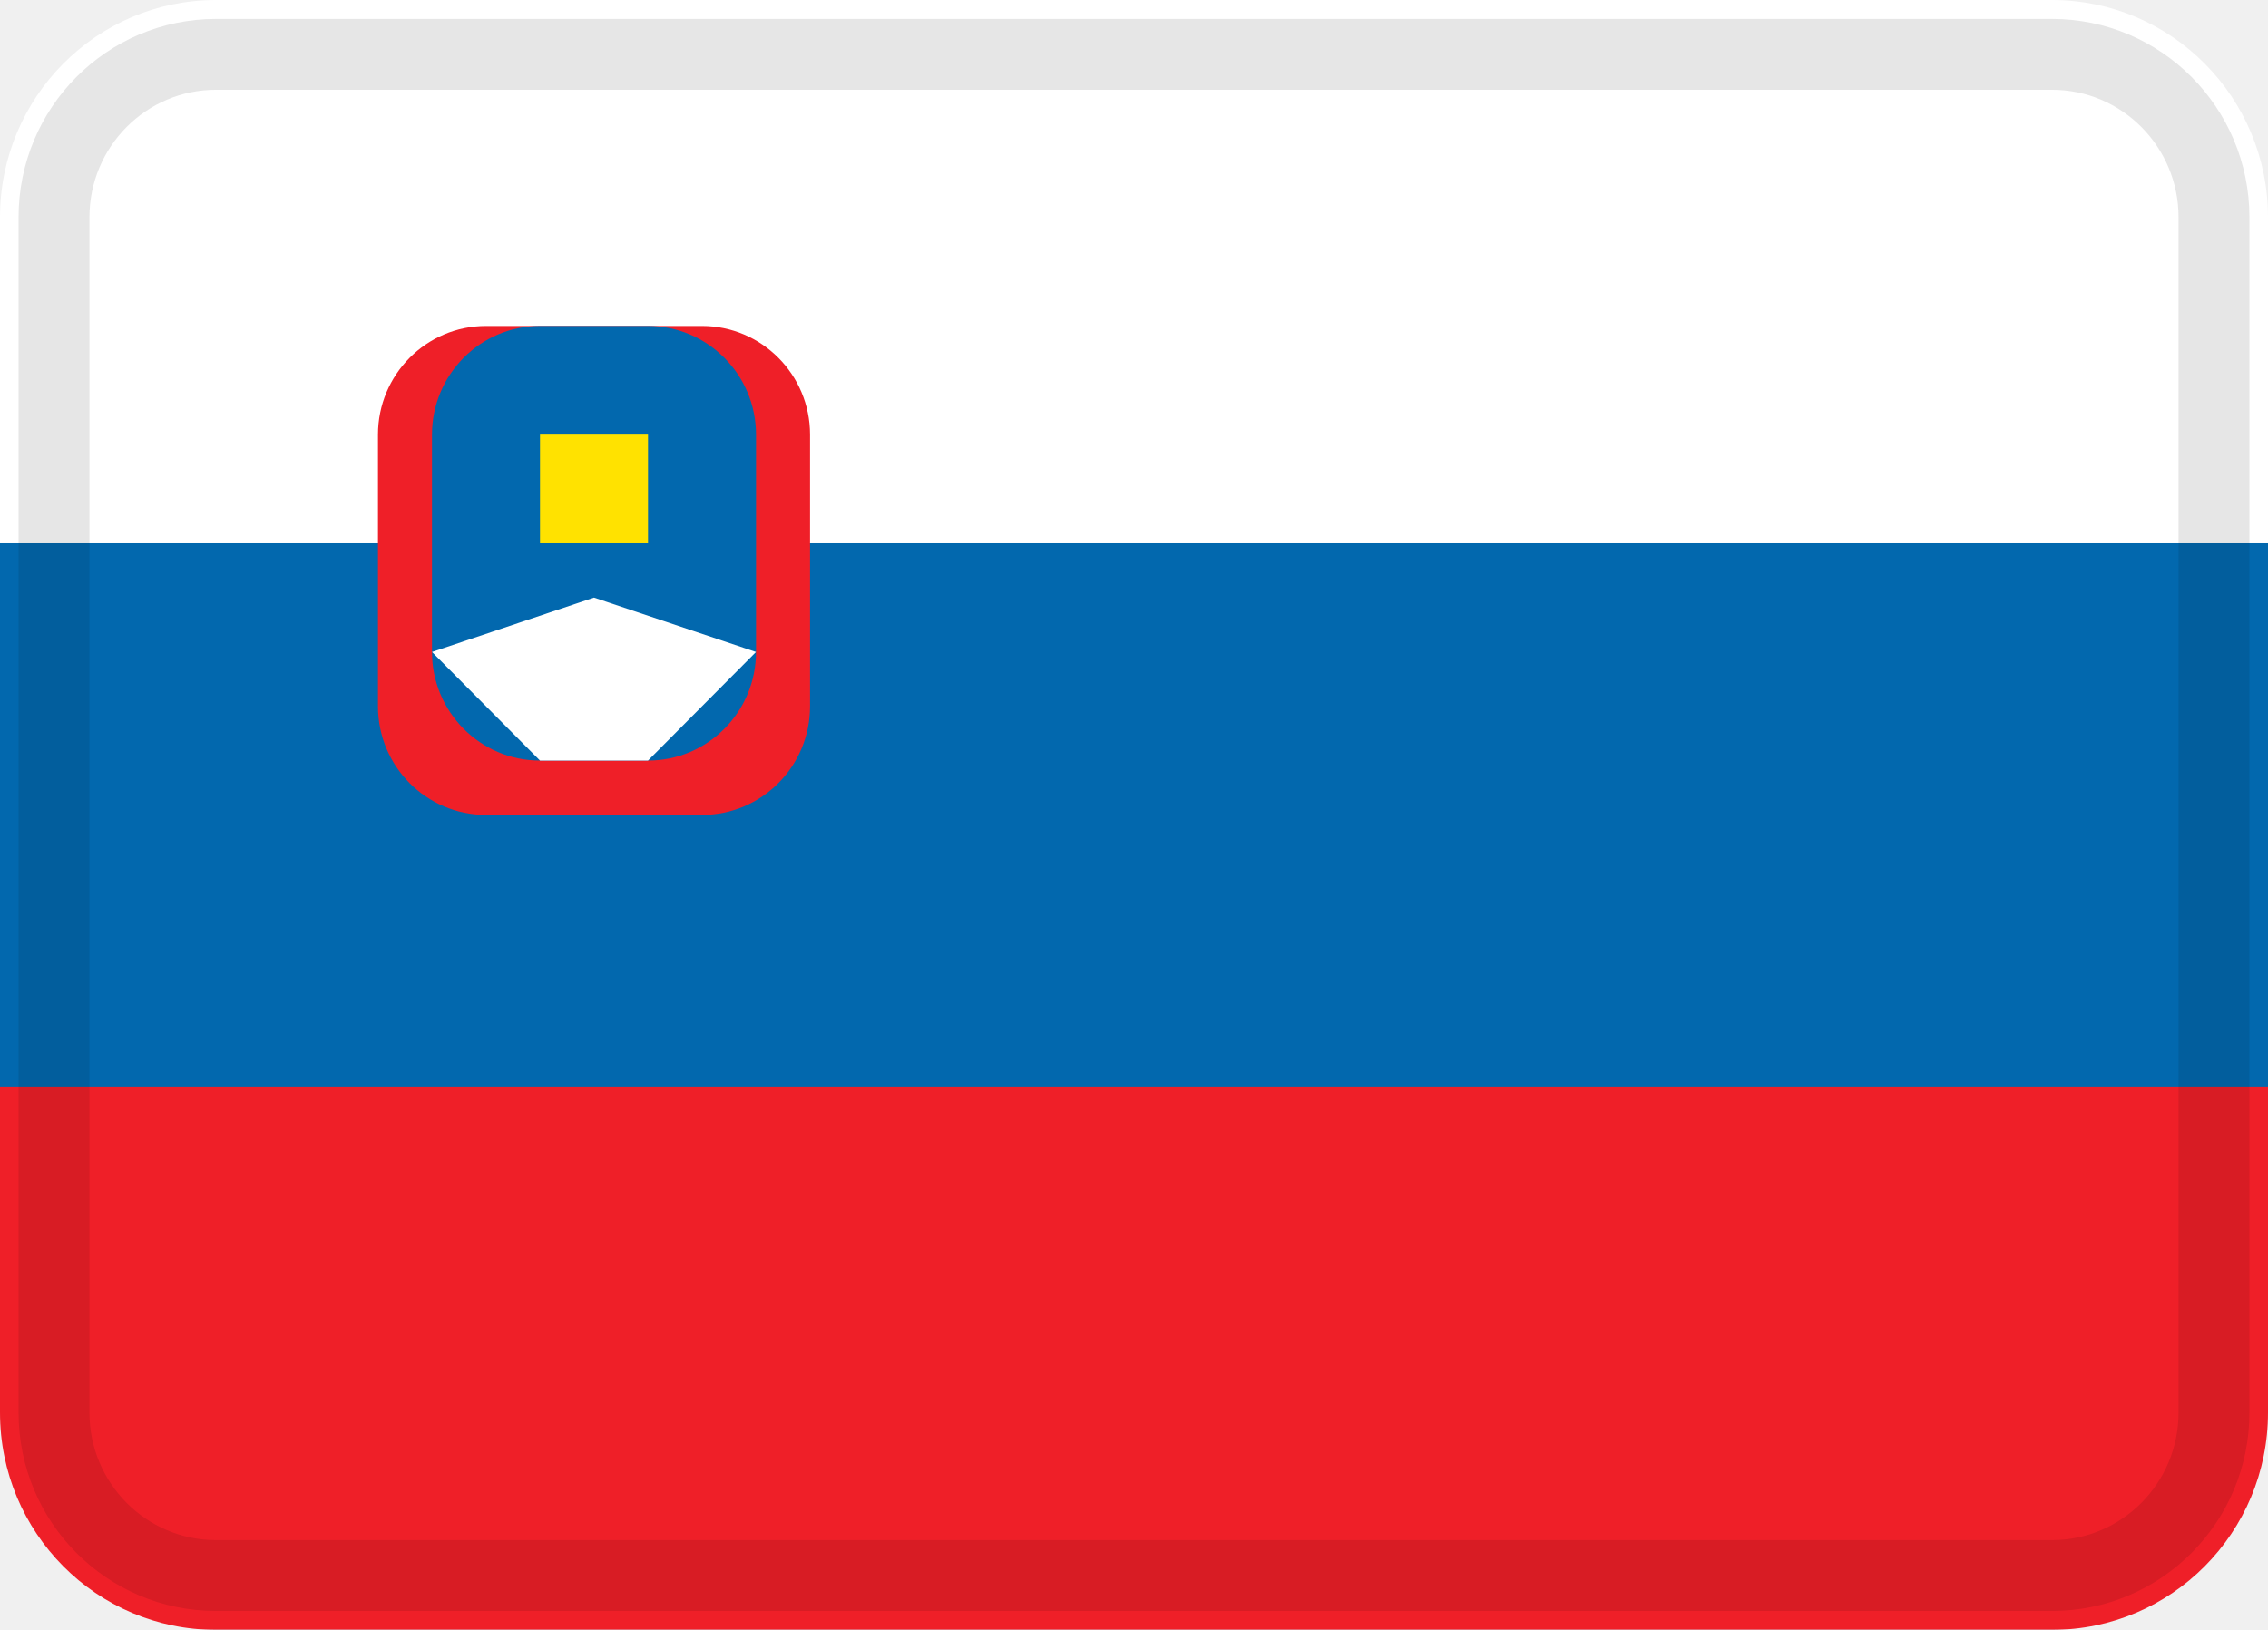
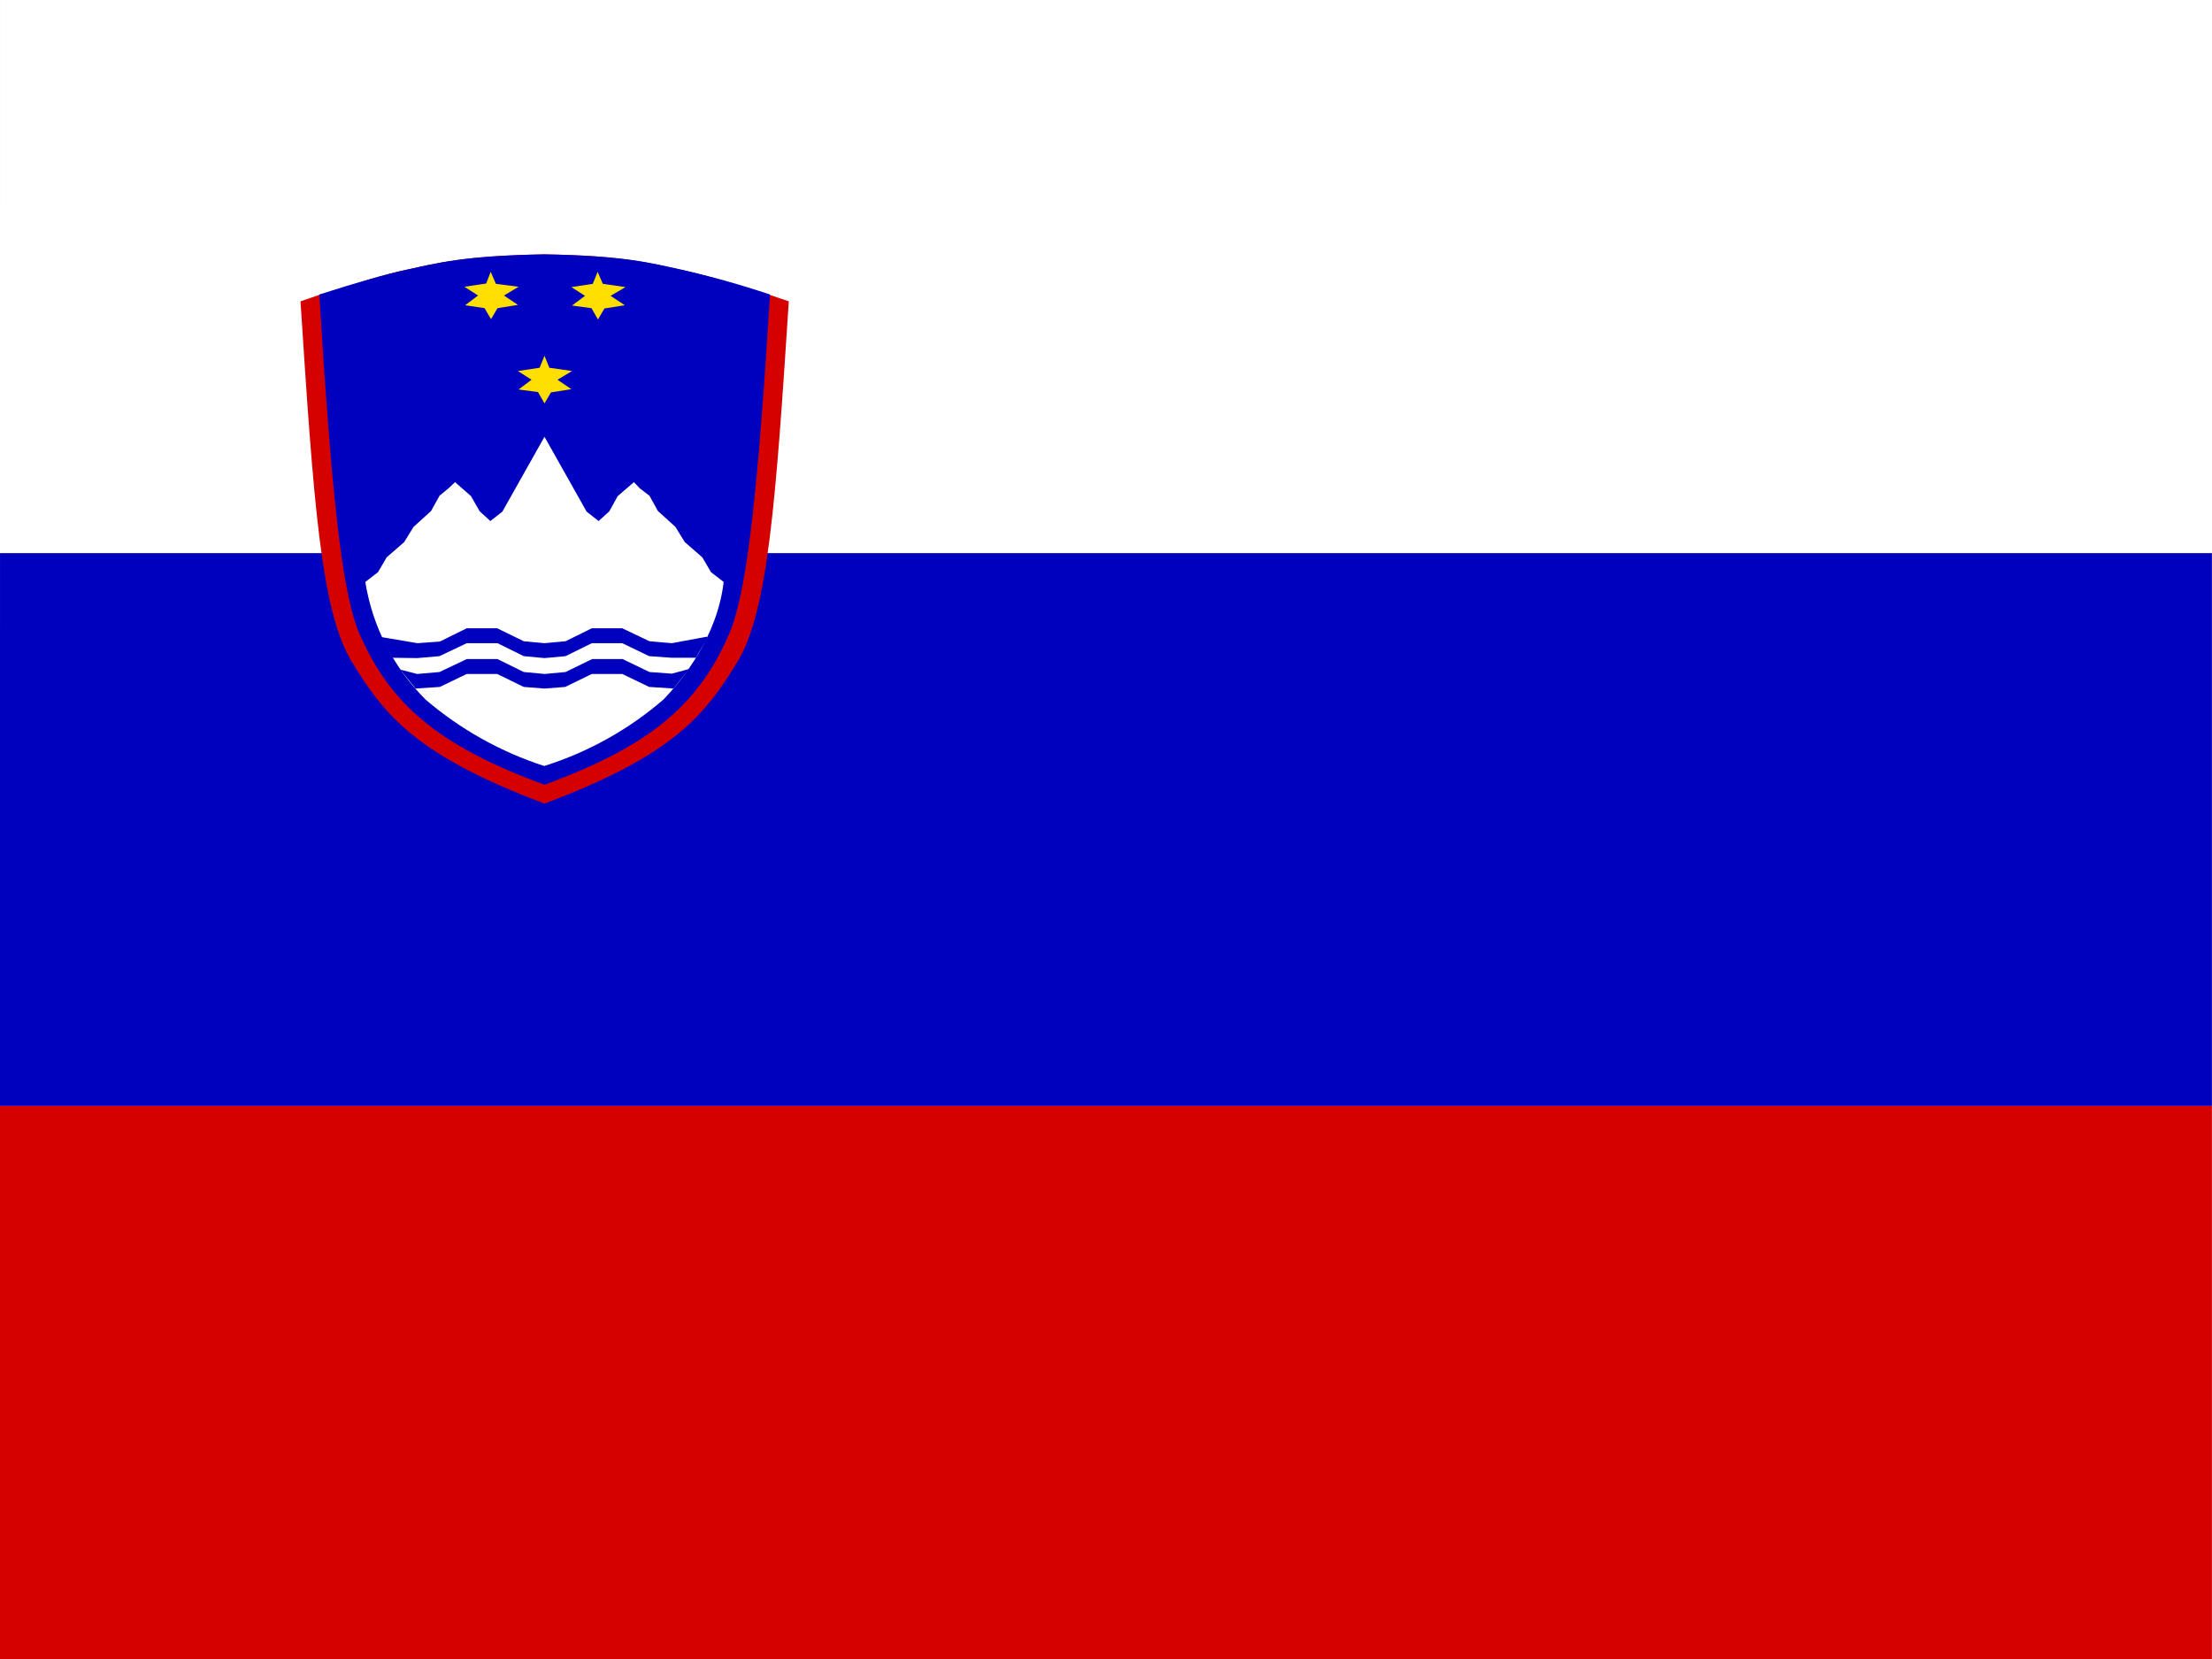
- <svg xmlns="http://www.w3.org/2000/svg" width="32" height="23" viewBox="0 0 32 23" fill="none">
-   <g clip-path="url(#clip0_1438_2135)">
-     <mask id="mask0_1438_2135" style="mask-type:alpha" maskUnits="userSpaceOnUse" x="0" y="0" width="32" height="23">
-       <path d="M28.952 0H3.048C1.364 0 0 1.373 0 3.067V19.933C0 21.627 1.364 23 3.048 23H28.952C30.636 23 32 21.627 32 19.933V3.067C32 1.373 30.636 0 28.952 0Z" fill="white" />
-     </mask>
-     <g mask="url(#mask0_1438_2135)">
-       <path d="M28.952 0H3.048C1.364 0 0 1.373 0 3.067V19.933C0 21.627 1.364 23 3.048 23H28.952C30.636 23 32 21.627 32 19.933V3.067C32 1.373 30.636 0 28.952 0Z" fill="#0268AE" />
-       <path fill-rule="evenodd" clip-rule="evenodd" d="M0 15.333H32V23H0V15.333Z" fill="#EF1F28" />
-       <path fill-rule="evenodd" clip-rule="evenodd" d="M0 0H32V7.667H0V0Z" fill="white" />
-       <path d="M9.905 4.6H6.857C6.016 4.6 5.333 5.287 5.333 6.133V9.967C5.333 10.814 6.016 11.5 6.857 11.5H9.905C10.746 11.5 11.429 10.814 11.429 9.967V6.133C11.429 5.287 10.746 4.6 9.905 4.6Z" fill="#EF1F28" />
-       <path d="M9.143 4.6H7.619C6.777 4.6 6.095 5.287 6.095 6.133V9.2C6.095 10.047 6.777 10.733 7.619 10.733H9.143C9.984 10.733 10.667 10.047 10.667 9.2V6.133C10.667 5.287 9.984 4.6 9.143 4.6Z" fill="#0268AE" />
-       <path fill-rule="evenodd" clip-rule="evenodd" d="M7.619 6.133H9.143V7.667H7.619V6.133Z" fill="#FFE200" />
-       <path fill-rule="evenodd" clip-rule="evenodd" d="M6.095 9.2L8.381 8.433L10.667 9.2L9.143 10.733H7.619L6.095 9.2Z" fill="white" />
-       <path d="M28.952 0.767H3.048C1.785 0.767 0.762 1.796 0.762 3.067V19.933C0.762 21.203 1.785 22.233 3.048 22.233H28.952C30.215 22.233 31.238 21.203 31.238 19.933V3.067C31.238 1.796 30.215 0.767 28.952 0.767Z" stroke="black" stroke-opacity="0.1" />
-     </g>
-   </g>
+ <svg xmlns="http://www.w3.org/2000/svg" id="flag-icons-si" viewBox="0 0 640 480">
  <defs>
-     <clipPath id="clip0_1438_2135">
-       <rect width="32" height="23" fill="white" />
+     <clipPath id="si-a">
+       <path fill-opacity=".7" d="M-15 0h682.6v512H-15.1z" />
    </clipPath>
  </defs>
+   <g fill-rule="evenodd" stroke-width="1pt" clip-path="url(#si-a)" transform="translate(14.1)scale(.9375)">
+     <path fill="#fff" d="M-62 0H962v512H-62z" />
+     <path fill="#d50000" d="M-62 341.3H962V512H-62z" />
+     <path fill="#0000bf" d="M-62 170.7H962v170.6H-62z" />
+     <path fill="#d50000" d="M228.4 93c-4 61.6-6.4 95.4-15.7 111-10.2 16.8-20 29.1-59.7 44-39.6-14.9-49.4-27.2-59.6-44-9.4-15.6-11.7-49.4-15.7-111l5.8-2c11.8-3.6 20.6-6.5 27.1-7.8 9.3-2 17.3-4.2 42.3-4.7 25 .4 33 2.8 42.3 4.8q9.7 2.1 27.3 7.7z" />
+     <path fill="#0000bf" d="M222.6 91c-3.8 61.5-7 89.7-12 103.2-9.6 23.2-24.8 35.9-57.6 48-32.8-12.1-48-24.8-57.7-48-5-13.6-8-41.7-11.8-103.3q17.4-5.6 27.1-7.7c9.3-2 17.3-4.3 42.3-4.7 25 .4 33 2.7 42.3 4.7a284 284 0 0 1 27.4 7.7z" />
+     <path fill="#ffdf00" d="m153 109.8 1.5 3.7 7 1-4.5 2.7 4.3 2.9-6.3 1-2 3.4-2-3.5-6-.8 4-3-4.2-2.7 6.7-1z" />
+     <path fill="#fff" d="m208.3 179.6-3.9-3-2.7-4.6-5.4-4.7-2.9-4.7-5.4-4.9-2.6-4.7-3-2.3-1.8-1.9-5 4.3-2.6 4.7-3.3 3-3.7-2.9-2.7-4.8-10.3-18.3-10.3 18.3-2.7 4.8-3.7 2.9-3.3-3-2.7-4.7-4.9-4.3-1.9 1.8-2.9 2.4-2.6 4.7-5.4 4.9-2.9 4.7-5.4 4.7-2.7 4.6-3.9 3a66 66 0 0 0 18.6 36.3 107 107 0 0 0 36.6 20.5 104 104 0 0 0 36.8-20.5c5.8-6 16.6-19.3 18.6-36.3" />
+     <path fill="#ffdf00" d="m169.4 83.9 1.6 3.7 7 1-4.6 2.7 4.4 2.9-6.3 1-2 3.4-2-3.5-6-.8 4-3-4.2-2.7 6.6-1zm-33 0 1.6 3.7 7 .9-4.5 2.7 4.3 2.9-6.3 1-2 3.4-2-3.4-6-.9 4-3-4.2-2.7 6.7-1z" />
+     <path fill="#0000bf" d="M199.7 203h-7.4l-7-.5-8.3-4h-9.4l-8.1 4-6.5.6-6.4-.6-8.1-4H129l-8.4 4-6.9.6-7.6-.1-3.6-6.2.1-.2 11.2 1.9 6.9-.5 8.3-4.1h9.4l8.2 4 6.4.6 6.5-.6 8.1-4h9.4l8.4 4 6.9.6 10.8-2 .2.4zm-86.4 9.5 7.4-.5 8.3-4h9.4l8.2 4 6.4.5 6.4-.5 8.2-4h9.4l8.3 4 7.5.5 4.8-6h-.1l-5.2 1.4-6.9-.5-8.3-4h-9.4l-8.2 4-6.4.6-6.5-.6-8.1-4H129l-8.4 4-6.9.6-5-1.3v.2l4.5 5.6z" />
+   </g>
</svg>
